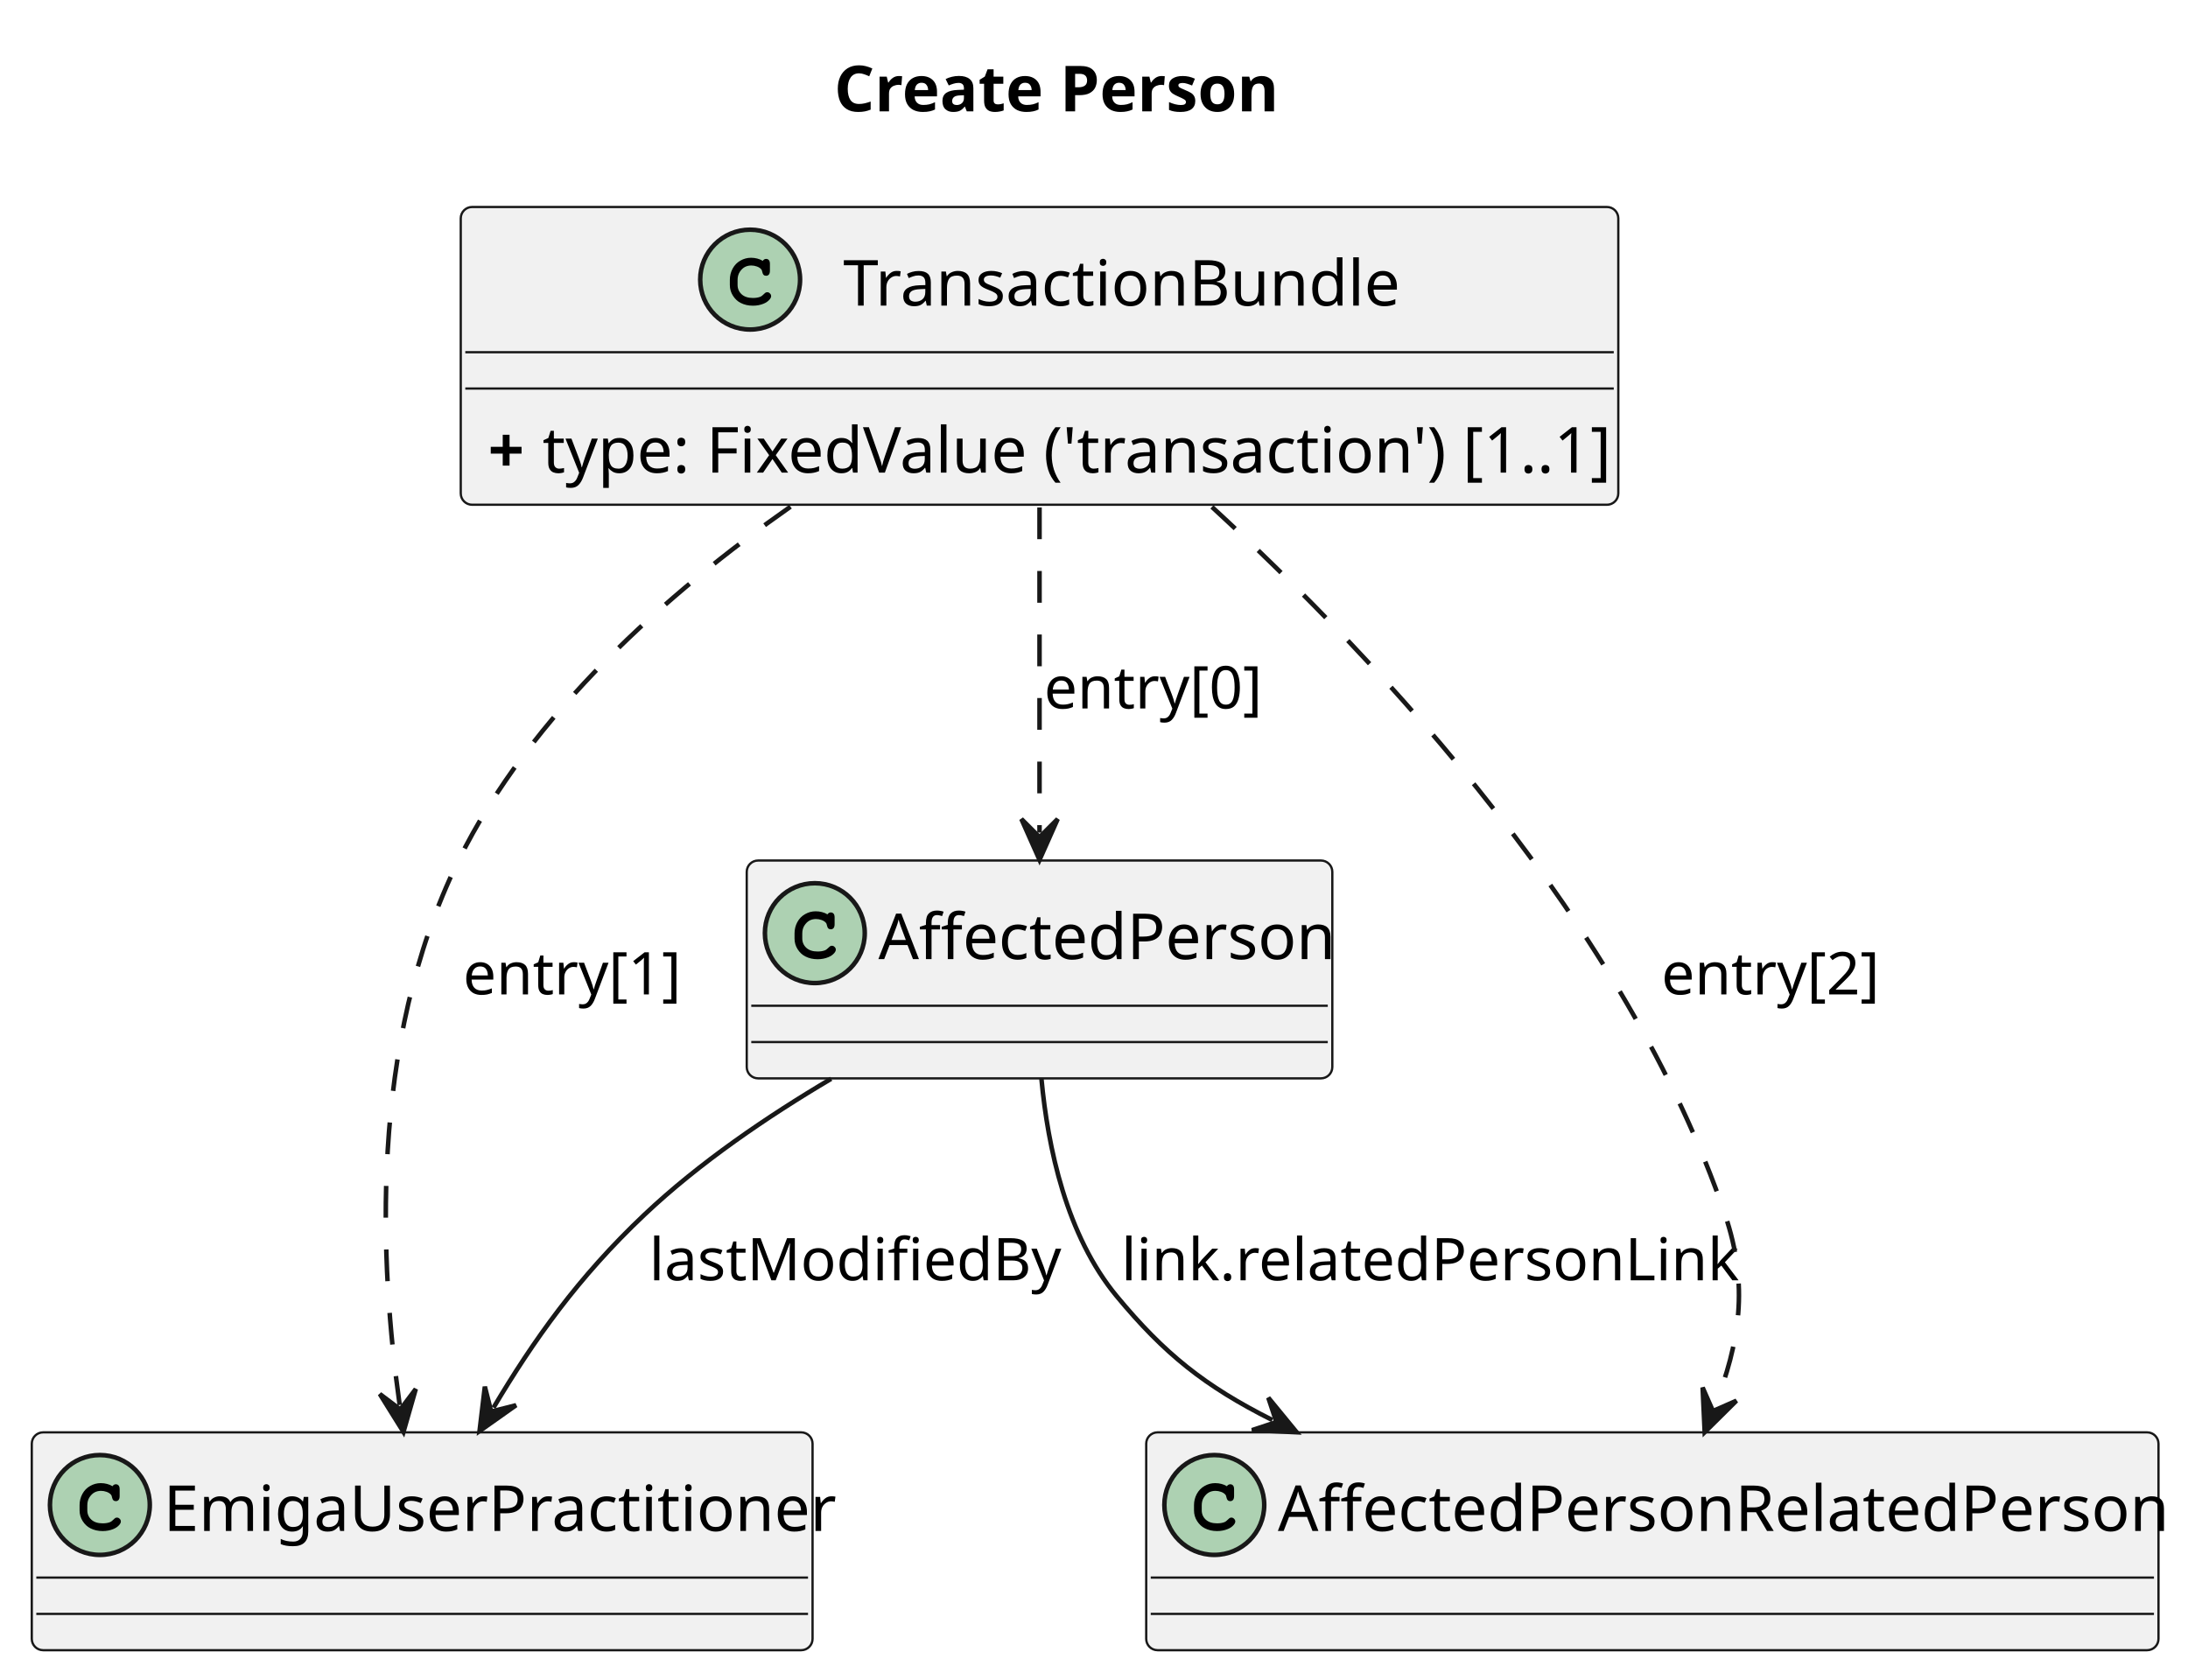
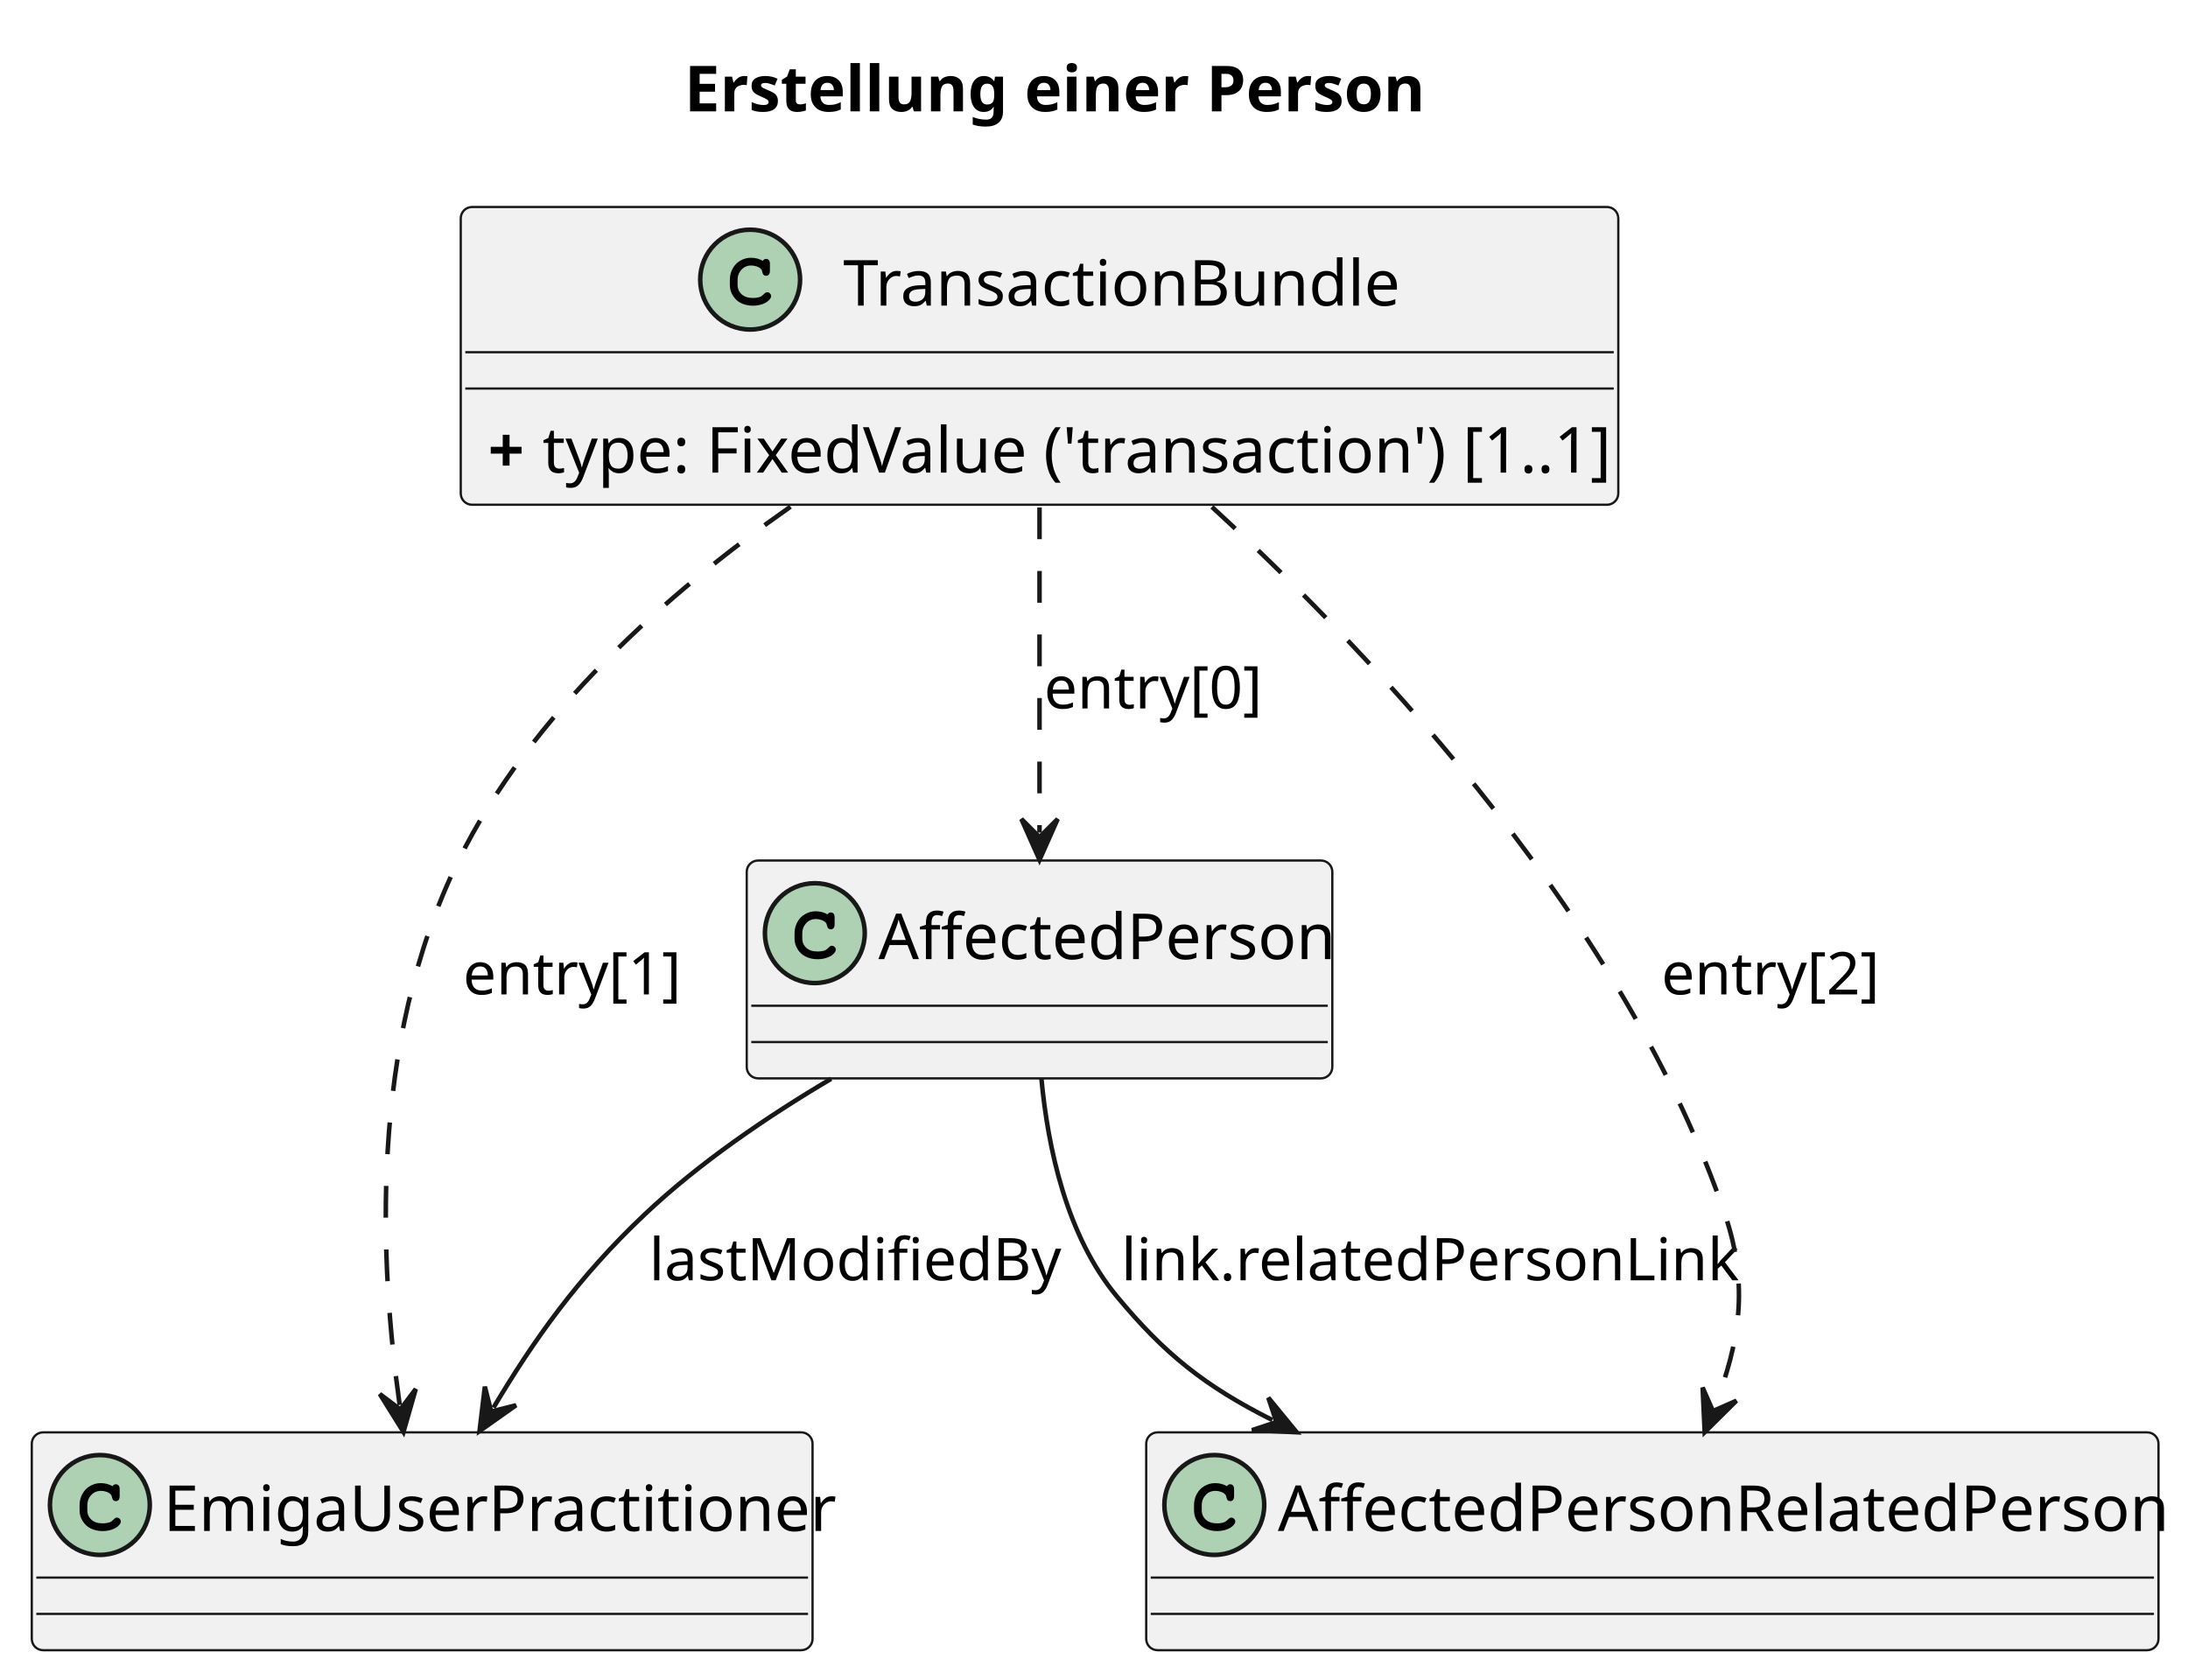
<svg xmlns="http://www.w3.org/2000/svg" contentStyleType="text/css" height="370px" preserveAspectRatio="none" style="width:482px;height:370px;background:#FFFFFF;" version="1.1" viewBox="0 0 482 370" width="482px" zoomAndPan="magnify">
  <defs />
  <g>
-     <text fill="#000000" font-family="sans-serif" font-size="14" font-weight="bold" lengthAdjust="spacing" textLength="101" x="183.75" y="24.533">Create Person</text>
+     <text fill="#000000" font-family="sans-serif" font-size="14" font-weight="bold" lengthAdjust="spacing" textLength="167" x="150.75" y="24.533">Erstellung einer Person</text>
    <g id="elem_AffectedPerson">
      <rect codeLine="3" fill="#F1F1F1" height="48" id="AffectedPerson" rx="2.5" ry="2.5" style="stroke:#181818;stroke-width:0.5;" width="129" x="164.5" y="189.609" />
      <ellipse cx="179.5" cy="205.609" fill="#ADD1B2" rx="11" ry="11" style="stroke:#181818;stroke-width:1.0;" />
      <path d="M182.266,201.484 Q182.422,201.266 182.609,201.156 Q182.797,201.047 183.016,201.047 Q183.391,201.047 183.625,201.312 Q183.859,201.562 183.859,202.172 L183.859,203.625 Q183.859,204.234 183.625,204.5 Q183.391,204.766 183.016,204.766 Q182.672,204.766 182.469,204.562 Q182.266,204.375 182.156,203.859 Q182.109,203.5 181.922,203.312 Q181.594,202.938 180.984,202.719 Q180.375,202.5 179.75,202.5 Q178.984,202.5 178.344,202.828 Q177.719,203.156 177.219,203.906 Q176.734,204.656 176.734,205.688 L176.734,206.781 Q176.734,208.016 177.625,208.844 Q178.516,209.656 180.109,209.656 Q181.047,209.656 181.703,209.406 Q182.094,209.25 182.516,208.812 Q182.781,208.547 182.922,208.469 Q183.078,208.391 183.281,208.391 Q183.609,208.391 183.859,208.656 Q184.125,208.906 184.125,209.25 Q184.125,209.594 183.781,210 Q183.281,210.578 182.484,210.906 Q181.406,211.359 180.109,211.359 Q178.594,211.359 177.391,210.734 Q176.406,210.234 175.719,209.172 Q175.031,208.094 175.031,206.812 L175.031,205.656 Q175.031,204.328 175.641,203.188 Q176.266,202.031 177.359,201.422 Q178.453,200.797 179.688,200.797 Q180.422,200.797 181.062,200.969 Q181.719,201.125 182.266,201.484 Z " fill="#000000" />
      <text fill="#000000" font-family="sans-serif" font-size="14" lengthAdjust="spacing" textLength="97" x="193.5" y="211.338">AffectedPerson</text>
      <line style="stroke:#181818;stroke-width:0.5;" x1="165.5" x2="292.5" y1="221.609" y2="221.609" />
      <line style="stroke:#181818;stroke-width:0.5;" x1="165.5" x2="292.5" y1="229.609" y2="229.609" />
    </g>
    <g id="elem_EmigaUserPractitioner">
      <rect codeLine="5" fill="#F1F1F1" height="48" id="EmigaUserPractitioner" rx="2.5" ry="2.5" style="stroke:#181818;stroke-width:0.5;" width="172" x="7" y="315.609" />
      <ellipse cx="22" cy="331.609" fill="#ADD1B2" rx="11" ry="11" style="stroke:#181818;stroke-width:1.0;" />
      <path d="M24.766,327.484 Q24.922,327.266 25.109,327.156 Q25.297,327.047 25.516,327.047 Q25.891,327.047 26.125,327.312 Q26.359,327.562 26.359,328.172 L26.359,329.625 Q26.359,330.234 26.125,330.5 Q25.891,330.766 25.516,330.766 Q25.172,330.766 24.969,330.562 Q24.766,330.375 24.656,329.859 Q24.609,329.5 24.422,329.312 Q24.094,328.938 23.484,328.719 Q22.875,328.5 22.25,328.5 Q21.484,328.5 20.844,328.828 Q20.219,329.156 19.719,329.906 Q19.234,330.656 19.234,331.688 L19.234,332.781 Q19.234,334.016 20.125,334.844 Q21.016,335.656 22.609,335.656 Q23.547,335.656 24.203,335.406 Q24.594,335.25 25.016,334.812 Q25.281,334.547 25.422,334.469 Q25.578,334.391 25.781,334.391 Q26.109,334.391 26.359,334.656 Q26.625,334.906 26.625,335.25 Q26.625,335.594 26.281,336 Q25.781,336.578 24.984,336.906 Q23.906,337.359 22.609,337.359 Q21.094,337.359 19.891,336.734 Q18.906,336.234 18.219,335.172 Q17.531,334.094 17.531,332.812 L17.531,331.656 Q17.531,330.328 18.141,329.188 Q18.766,328.031 19.859,327.422 Q20.953,326.797 22.188,326.797 Q22.922,326.797 23.562,326.969 Q24.219,327.125 24.766,327.484 Z " fill="#000000" />
      <text fill="#000000" font-family="sans-serif" font-size="14" lengthAdjust="spacing" textLength="140" x="36" y="337.338">EmigaUserPractitioner</text>
      <line style="stroke:#181818;stroke-width:0.5;" x1="8" x2="178" y1="347.609" y2="347.609" />
      <line style="stroke:#181818;stroke-width:0.5;" x1="8" x2="178" y1="355.609" y2="355.609" />
    </g>
    <g id="elem_TransactionBundle">
      <rect codeLine="7" fill="#F1F1F1" height="65.609" id="TransactionBundle" rx="2.5" ry="2.5" style="stroke:#181818;stroke-width:0.5;" width="255" x="101.5" y="45.609" />
      <ellipse cx="165.25" cy="61.609" fill="#ADD1B2" rx="11" ry="11" style="stroke:#181818;stroke-width:1.0;" />
      <path d="M168.016,57.484 Q168.172,57.266 168.359,57.156 Q168.547,57.047 168.766,57.047 Q169.141,57.047 169.375,57.312 Q169.609,57.562 169.609,58.172 L169.609,59.625 Q169.609,60.234 169.375,60.5 Q169.141,60.766 168.766,60.766 Q168.422,60.766 168.219,60.562 Q168.016,60.375 167.906,59.859 Q167.859,59.5 167.672,59.312 Q167.344,58.938 166.734,58.719 Q166.125,58.5 165.5,58.5 Q164.734,58.5 164.094,58.828 Q163.469,59.156 162.969,59.906 Q162.484,60.656 162.484,61.688 L162.484,62.781 Q162.484,64.016 163.375,64.844 Q164.266,65.656 165.859,65.656 Q166.797,65.656 167.453,65.406 Q167.844,65.25 168.266,64.812 Q168.531,64.547 168.672,64.469 Q168.828,64.391 169.031,64.391 Q169.359,64.391 169.609,64.656 Q169.875,64.906 169.875,65.25 Q169.875,65.594 169.531,66 Q169.031,66.578 168.234,66.906 Q167.156,67.359 165.859,67.359 Q164.344,67.359 163.141,66.734 Q162.156,66.234 161.469,65.172 Q160.781,64.094 160.781,62.812 L160.781,61.656 Q160.781,60.328 161.391,59.188 Q162.016,58.031 163.109,57.422 Q164.203,56.797 165.438,56.797 Q166.172,56.797 166.812,56.969 Q167.469,57.125 168.016,57.484 Z " fill="#000000" />
      <text fill="#000000" font-family="sans-serif" font-size="14" lengthAdjust="spacing" textLength="119" x="185.75" y="67.338">TransactionBundle</text>
      <line style="stroke:#181818;stroke-width:0.5;" x1="102.5" x2="355.5" y1="77.609" y2="77.609" />
      <line style="stroke:#181818;stroke-width:0.5;" x1="102.5" x2="355.5" y1="85.609" y2="85.609" />
      <text fill="#000000" font-family="sans-serif" font-size="14" font-weight="bold" lengthAdjust="spacing" textLength="8" x="107.5" y="104.143">+</text>
      <text fill="#000000" font-family="sans-serif" font-size="14" lengthAdjust="spacing" textLength="231" x="119.5" y="104.143">type: FixedValue ('transaction') [1..1]</text>
    </g>
    <g id="elem_AffectedPersonRelatedPerson">
      <rect fill="#F1F1F1" height="48" id="AffectedPersonRelatedPerson" rx="2.5" ry="2.5" style="stroke:#181818;stroke-width:0.5;" width="223" x="252.5" y="315.609" />
      <ellipse cx="267.5" cy="331.609" fill="#ADD1B2" rx="11" ry="11" style="stroke:#181818;stroke-width:1.0;" />
      <path d="M270.266,327.484 Q270.422,327.266 270.609,327.156 Q270.797,327.047 271.016,327.047 Q271.391,327.047 271.625,327.312 Q271.859,327.562 271.859,328.172 L271.859,329.625 Q271.859,330.234 271.625,330.5 Q271.391,330.766 271.016,330.766 Q270.672,330.766 270.469,330.562 Q270.266,330.375 270.156,329.859 Q270.109,329.5 269.922,329.312 Q269.594,328.938 268.984,328.719 Q268.375,328.5 267.75,328.5 Q266.984,328.5 266.344,328.828 Q265.719,329.156 265.219,329.906 Q264.734,330.656 264.734,331.688 L264.734,332.781 Q264.734,334.016 265.625,334.844 Q266.516,335.656 268.109,335.656 Q269.047,335.656 269.703,335.406 Q270.094,335.25 270.516,334.812 Q270.781,334.547 270.922,334.469 Q271.078,334.391 271.281,334.391 Q271.609,334.391 271.859,334.656 Q272.125,334.906 272.125,335.25 Q272.125,335.594 271.781,336 Q271.281,336.578 270.484,336.906 Q269.406,337.359 268.109,337.359 Q266.594,337.359 265.391,336.734 Q264.406,336.234 263.719,335.172 Q263.031,334.094 263.031,332.812 L263.031,331.656 Q263.031,330.328 263.641,329.188 Q264.266,328.031 265.359,327.422 Q266.453,326.797 267.688,326.797 Q268.422,326.797 269.062,326.969 Q269.719,327.125 270.266,327.484 Z " fill="#000000" />
      <text fill="#000000" font-family="sans-serif" font-size="14" lengthAdjust="spacing" textLength="191" x="281.5" y="337.338">AffectedPersonRelatedPerson</text>
      <line style="stroke:#181818;stroke-width:0.5;" x1="253.5" x2="474.5" y1="347.609" y2="347.609" />
      <line style="stroke:#181818;stroke-width:0.5;" x1="253.5" x2="474.5" y1="355.609" y2="355.609" />
    </g>
    <g id="link_AffectedPerson_AffectedPersonRelatedPerson">
      <path codeLine="11" d="M229.42,237.699 C230.83,252.839 234.92,272.239 246,285.609 C256.53,298.319 265.378,305.406 280.288,312.896 " fill="none" id="AffectedPerson-to-AffectedPersonRelatedPerson" style="stroke:#181818;stroke-width:1.0;" />
      <polygon fill="#181818" points="285.65,315.589,279.403,307.975,281.182,313.345,275.812,315.124,285.65,315.589" style="stroke:#181818;stroke-width:1.0;" />
      <text fill="#000000" font-family="sans-serif" font-size="13" lengthAdjust="spacing" textLength="128" x="247" y="282.104">link.relatedPersonLink</text>
    </g>
    <g id="link_AffectedPerson_EmigaUserPractitioner">
      <path codeLine="12" d="M183.09,237.709 C169.03,246.019 154.09,256.189 142,267.609 C127.3,281.489 117.551,295.325 108.711,310.165 " fill="none" id="AffectedPerson-to-EmigaUserPractitioner" style="stroke:#181818;stroke-width:1.0;" />
      <polygon fill="#181818" points="105.64,315.319,113.682,309.634,108.199,311.024,106.809,305.54,105.64,315.319" style="stroke:#181818;stroke-width:1.0;" />
      <text fill="#000000" font-family="sans-serif" font-size="13" lengthAdjust="spacing" textLength="85" x="143" y="282.104">lastModifiedBy</text>
    </g>
    <g id="link_TransactionBundle_AffectedPerson">
      <path codeLine="14" d="M229,111.809 C229,135.789 229,161.979 229,183.459 " fill="none" id="TransactionBundle-to-AffectedPerson" style="stroke:#181818;stroke-width:1.0;stroke-dasharray:7.0,7.0;" />
      <polygon fill="#181818" points="229,189.459,233,180.459,229,184.459,225,180.459,229,189.459" style="stroke:#181818;stroke-width:1.0;" />
      <text fill="#000000" font-family="sans-serif" font-size="13" lengthAdjust="spacing" textLength="44" x="230" y="156.105">entry[0]</text>
    </g>
    <g id="link_TransactionBundle_EmigaUserPractitioner">
      <path codeLine="15" d="M174.14,111.649 C147.08,130.619 116.91,157.269 101,189.609 C80.99,230.289 83.767,279.037 88.047,309.577 " fill="none" id="TransactionBundle-to-EmigaUserPractitioner" style="stroke:#181818;stroke-width:1.0;stroke-dasharray:7.0,7.0;" />
      <polygon fill="#181818" points="88.88,315.519,91.592,306.051,88.186,310.568,83.67,307.162,88.88,315.519" style="stroke:#181818;stroke-width:1.0;" />
      <text fill="#000000" font-family="sans-serif" font-size="13" lengthAdjust="spacing" textLength="44" x="102" y="219.105">entry[1]</text>
    </g>
    <g id="link_TransactionBundle_AffectedPersonRelatedPerson">
      <path codeLine="16" d="M266.98,111.699 C304.16,145.899 358.28,203.799 380,267.609 C385.33,283.279 383.201,295.91 377.711,309.98 " fill="none" id="TransactionBundle-to-AffectedPersonRelatedPerson" style="stroke:#181818;stroke-width:1.0;stroke-dasharray:7.0,7.0;" />
      <polygon fill="#181818" points="375.53,315.569,382.528,308.639,377.348,310.911,375.075,305.731,375.53,315.569" style="stroke:#181818;stroke-width:1.0;" />
      <text fill="#000000" font-family="sans-serif" font-size="13" lengthAdjust="spacing" textLength="44" x="366" y="219.105">entry[2]</text>
    </g>
  </g>
</svg>
